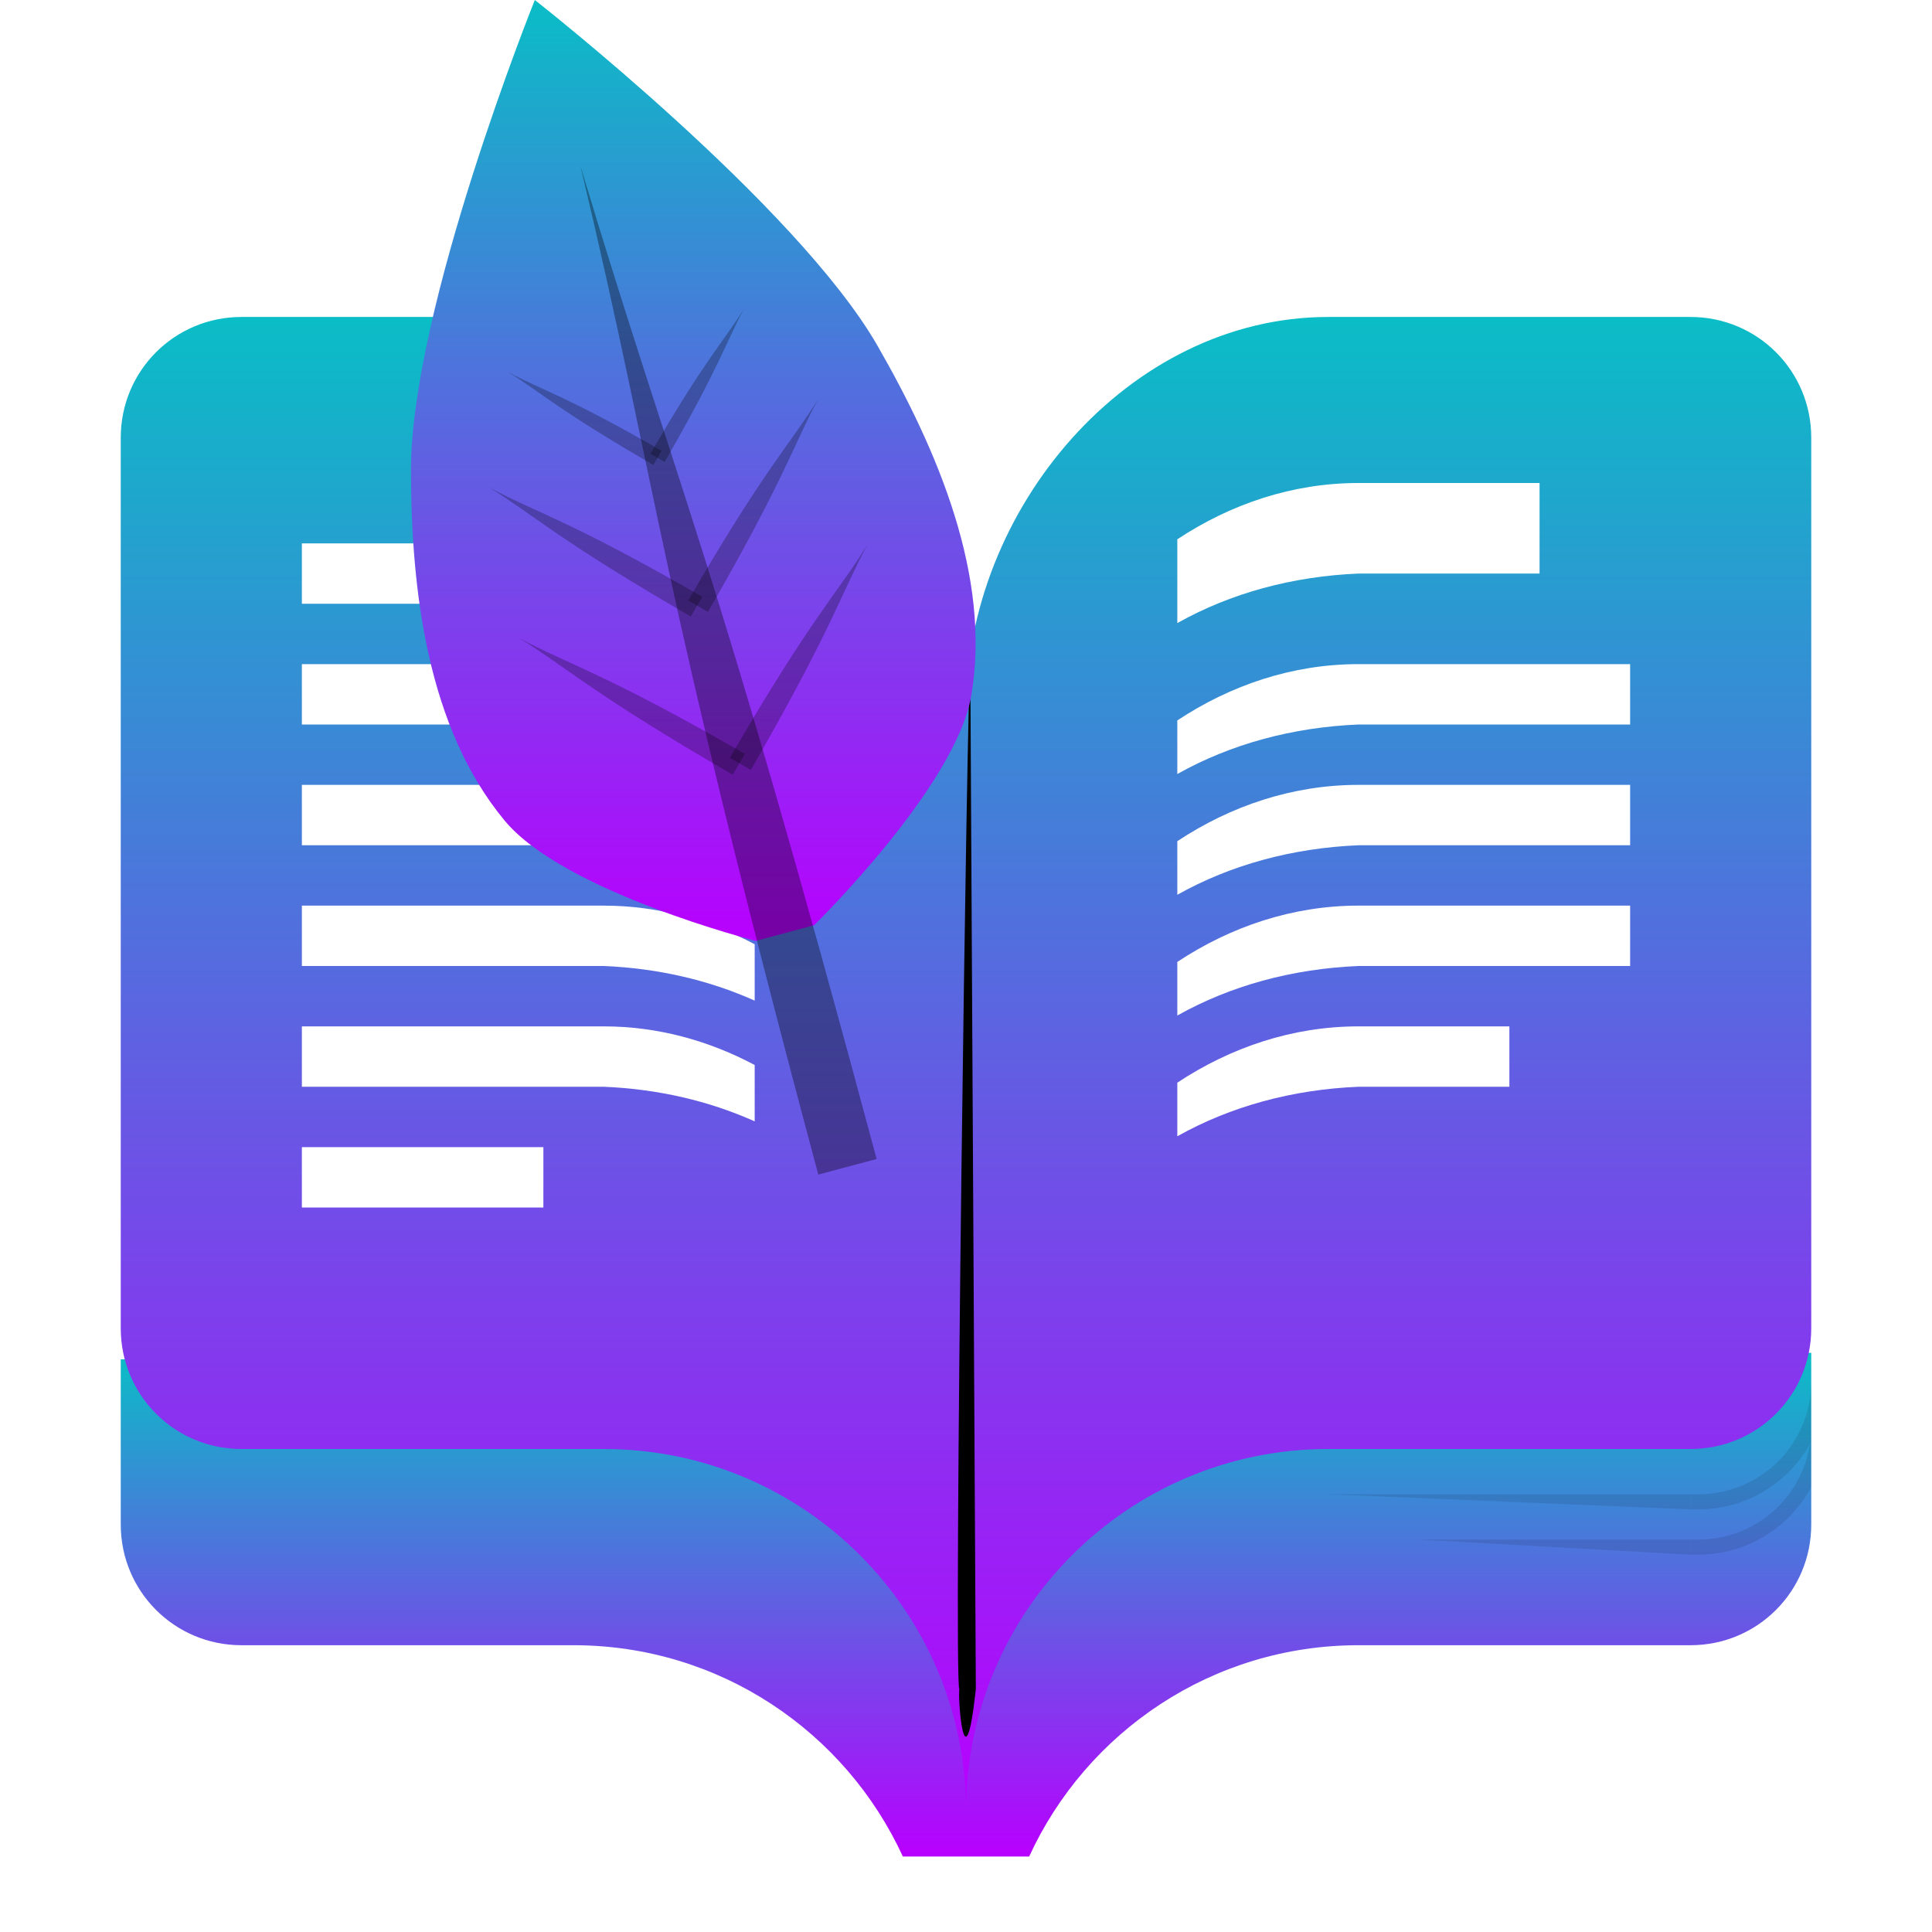
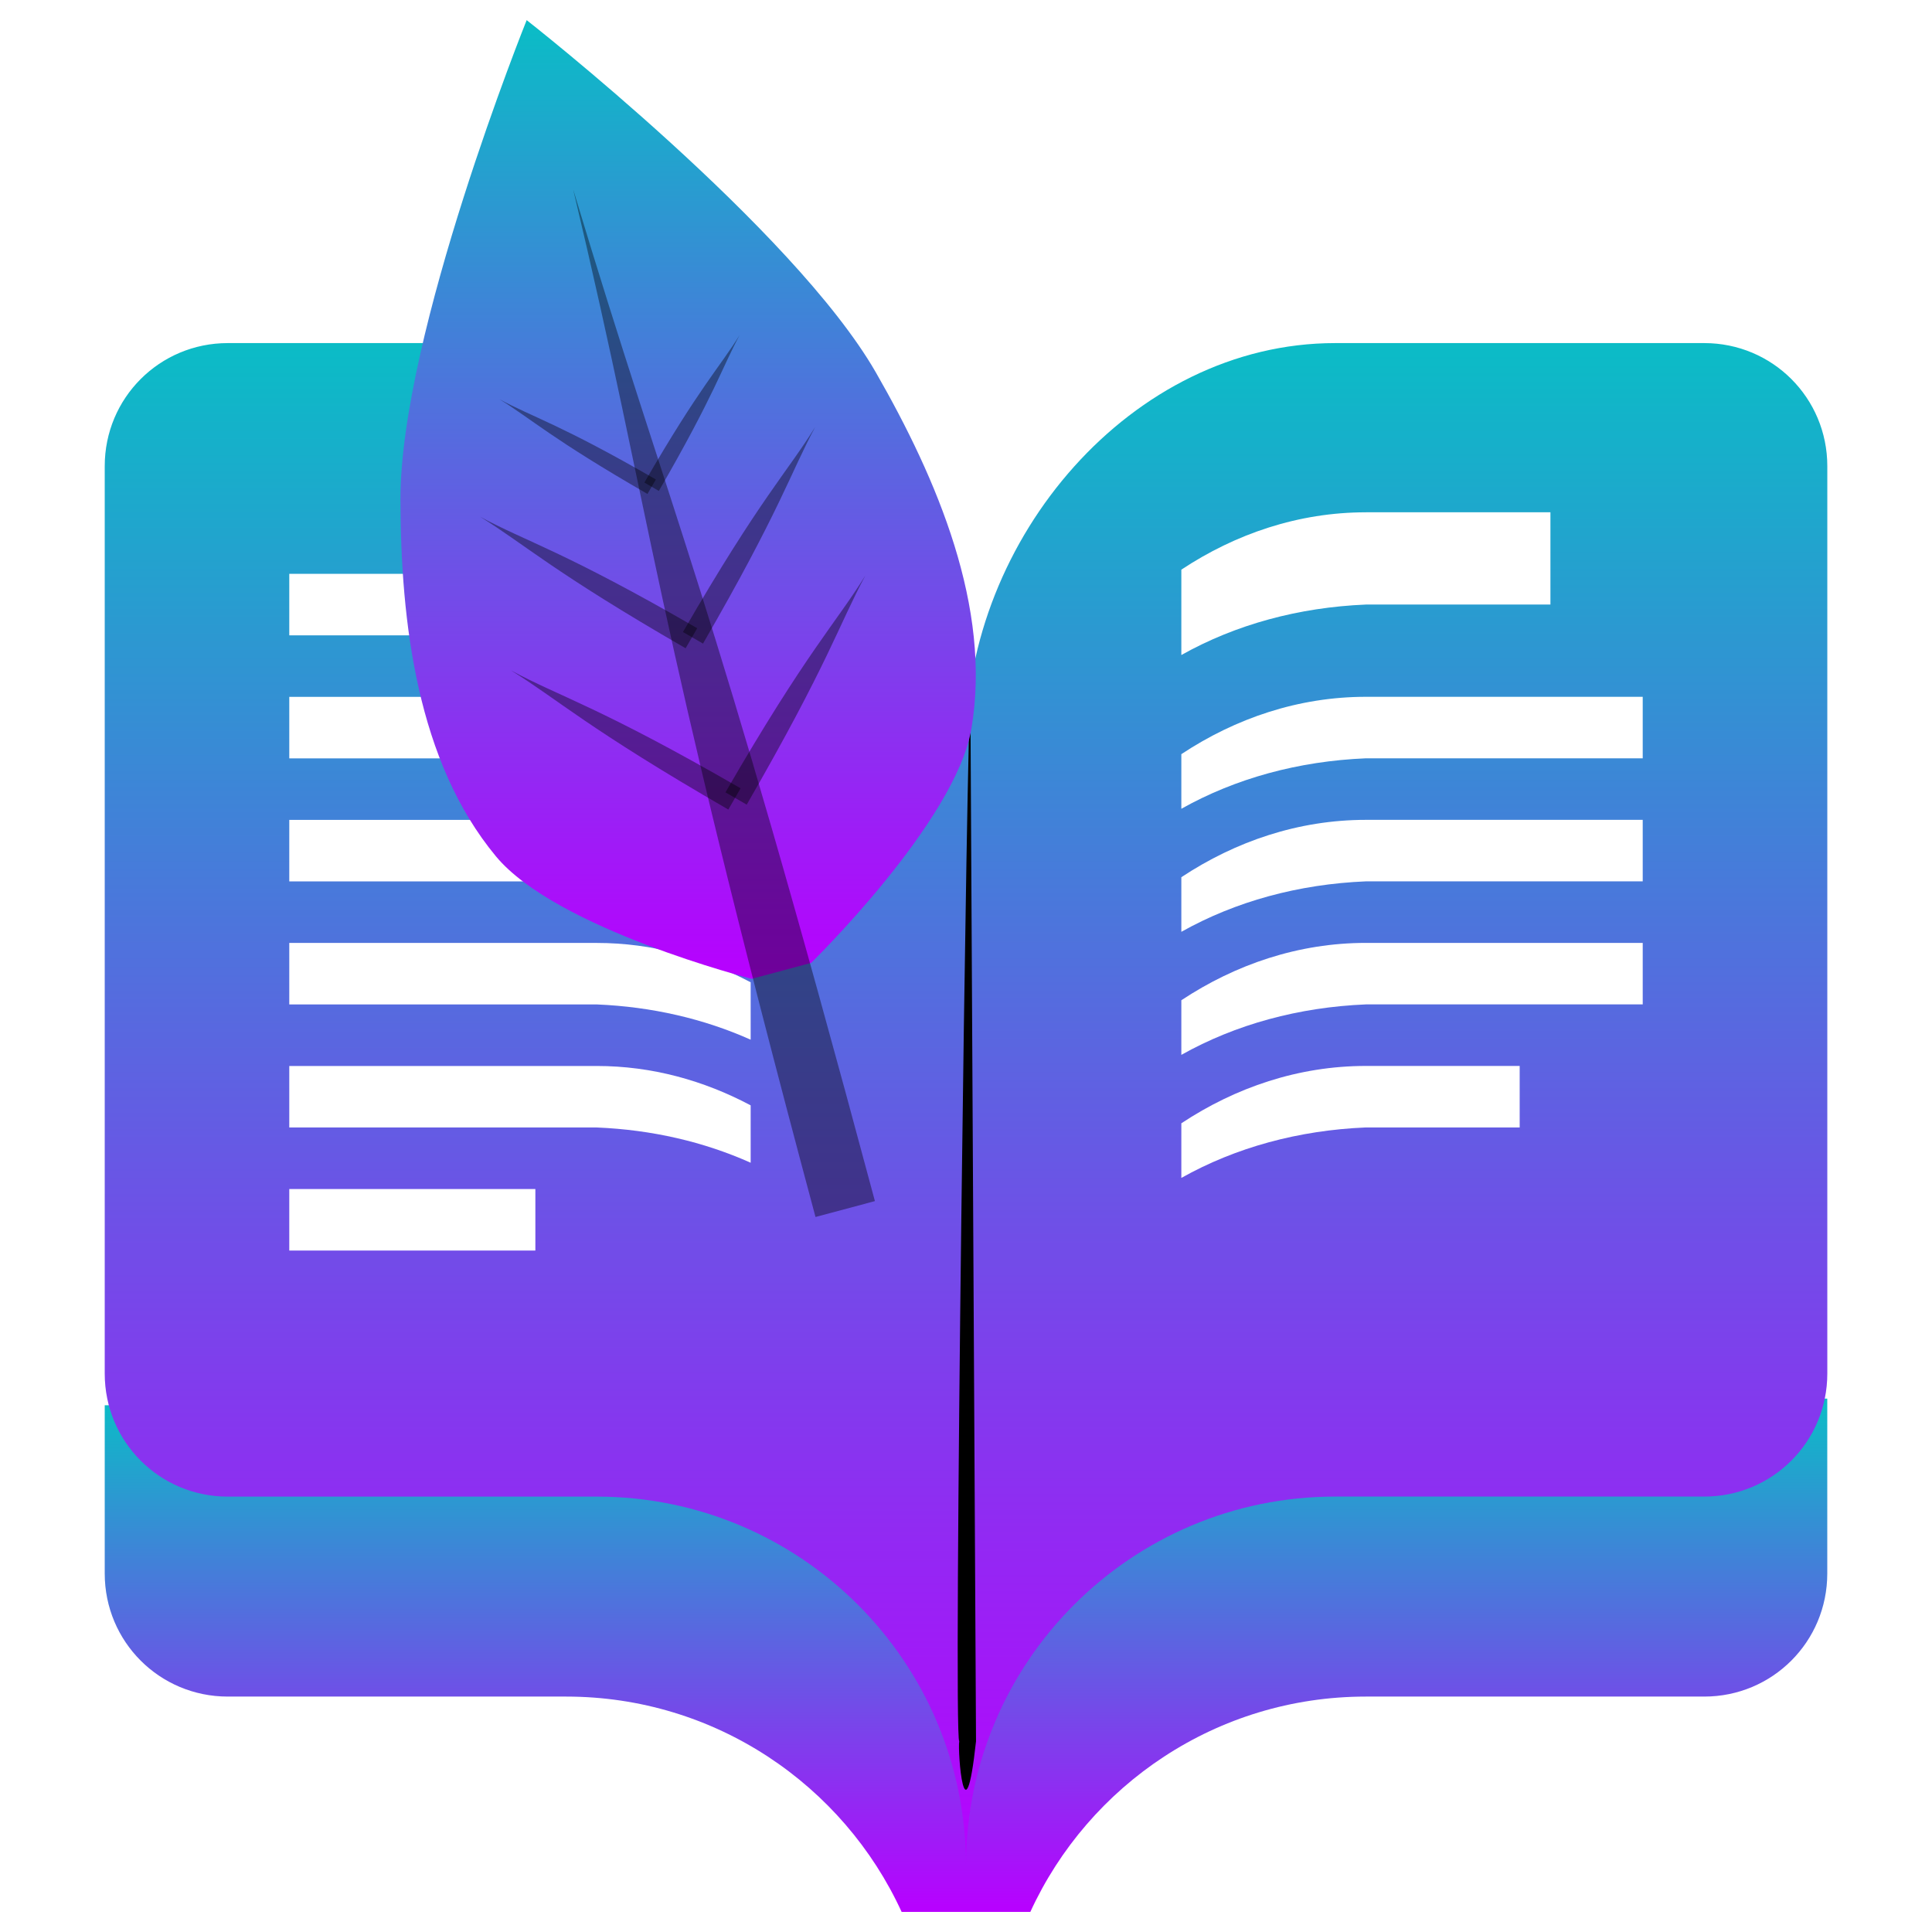
- <svg xmlns="http://www.w3.org/2000/svg" xmlns:xlink="http://www.w3.org/1999/xlink" width="128px" height="128px" viewBox="0 0 128 128" version="1.1" id="svg108">
+ <svg xmlns="http://www.w3.org/2000/svg" width="48" height="48" viewBox="0 0 48 48" version="1.1" id="svg108">
  <defs id="defs55">
    <style id="current-color-scheme" type="text/css">
   .ColorScheme-Text { color: #0abdc6; } .ColorScheme-Highlight { color:#5294e2; }
  </style>
-     <linearGradient id="arrongin" x1="0%" x2="0%" y1="0%" y2="100%">
+     <linearGradient id="arrongin" x1="0" x2="0" y1="0" y2="1">
      <stop offset="0%" style="stop-color:#dd9b44; stop-opacity:1" id="stop9192" />
      <stop offset="100%" style="stop-color:#ad6c16; stop-opacity:1" id="stop9194" />
    </linearGradient>
-     <linearGradient id="aurora" x1="0%" x2="0%" y1="0%" y2="100%">
+     <linearGradient id="aurora" x1="0" x2="0" y1="0" y2="1">
      <stop offset="0%" style="stop-color:#09D4DF; stop-opacity:1" id="stop9197" />
      <stop offset="100%" style="stop-color:#9269F4; stop-opacity:1" id="stop9199" />
    </linearGradient>
-     <linearGradient id="cyberneon" x1="0%" x2="0%" y1="0%" y2="100%">
+     <linearGradient id="cyberneon" x1="0" x2="0" y1="0" y2="1">
      <stop offset="0" style="stop-color:#0abdc6; stop-opacity:1" id="stop9202" />
      <stop offset="1" style="stop-color:#ea00d9; stop-opacity:1" id="stop9204" />
    </linearGradient>
-     <linearGradient id="fitdance" x1="0%" x2="0%" y1="0%" y2="100%">
+     <linearGradient id="fitdance" x1="0" x2="0" y1="0" y2="1">
      <stop offset="0%" style="stop-color:#1AD6AB; stop-opacity:1" id="stop9207" />
      <stop offset="100%" style="stop-color:#329DB6; stop-opacity:1" id="stop9209" />
    </linearGradient>
-     <linearGradient id="oomox" x1="0%" x2="0%" y1="0%" y2="100%">
+     <linearGradient id="oomox" x1="0" x2="0" y1="0" y2="1">
      <stop offset="0%" style="stop-color:#0abdc6; stop-opacity:1" id="stop9212" />
      <stop offset="100%" style="stop-color:#b800ff; stop-opacity:1" id="stop9214" />
    </linearGradient>
-     <linearGradient id="rainblue" x1="0%" x2="0%" y1="0%" y2="100%">
+     <linearGradient id="rainblue" x1="0" x2="0" y1="0" y2="1">
      <stop offset="0%" style="stop-color:#00F260; stop-opacity:1" id="stop9217" />
      <stop offset="100%" style="stop-color:#0575E6; stop-opacity:1" id="stop9219" />
    </linearGradient>
-     <linearGradient id="sunrise" x1="0%" x2="0%" y1="0%" y2="100%">
+     <linearGradient id="sunrise" x1="0" x2="0" y1="0" y2="1">
      <stop offset="0%" style="stop-color: #FF8501; stop-opacity:1" id="stop9222" />
      <stop offset="100%" style="stop-color: #FFCB01; stop-opacity:1" id="stop9224" />
    </linearGradient>
-     <linearGradient id="telinkrin" x1="0%" x2="0%" y1="0%" y2="100%">
+     <linearGradient id="telinkrin" x1="0" x2="0" y1="0" y2="1">
      <stop offset="0%" style="stop-color: #b2ced6; stop-opacity:1" id="stop9227" />
      <stop offset="100%" style="stop-color: #6da5b7; stop-opacity:1" id="stop9229" />
    </linearGradient>
-     <linearGradient id="60spsycho" x1="0%" x2="0%" y1="0%" y2="100%">
+     <linearGradient id="60spsycho" x1="0" x2="0" y1="0" y2="1">
      <stop offset="0%" style="stop-color: #df5940; stop-opacity:1" id="stop9232" />
      <stop offset="25%" style="stop-color: #d8d15f; stop-opacity:1" id="stop9234" />
      <stop offset="50%" style="stop-color: #e9882a; stop-opacity:1" id="stop9236" />
      <stop offset="100%" style="stop-color: #279362; stop-opacity:1" id="stop9238" />
    </linearGradient>
-     <linearGradient id="90ssummer" x1="0%" x2="0%" y1="0%" y2="100%">
+     <linearGradient id="90ssummer" x1="0" x2="0" y1="0" y2="1">
      <stop offset="0%" style="stop-color: #f618c7; stop-opacity:1" id="stop9241" />
      <stop offset="20%" style="stop-color: #94ffab; stop-opacity:1" id="stop9243" />
      <stop offset="50%" style="stop-color: #fbfd54; stop-opacity:1" id="stop9245" />
      <stop offset="100%" style="stop-color: #0f83ae; stop-opacity:1" id="stop9247" />
    </linearGradient>
-     <linearGradient id="linear0" gradientUnits="userSpaceOnUse" x1="64" y1="246" x2="120" y2="246" gradientTransform="matrix(1,0,0,1,0,-166)">
-       <stop offset="0" style="stop-color:rgb(75.294%,74.902%,73.725%);stop-opacity:1;" id="stop2" />
-       <stop offset="0.857" style="stop-color:rgb(75.294%,74.902%,73.725%);stop-opacity:1;" id="stop4" />
-       <stop offset="0.929" style="stop-color:rgb(87.059%,86.667%,85.49%);stop-opacity:1;" id="stop6" />
-       <stop offset="1" style="stop-color:rgb(75.294%,74.902%,73.725%);stop-opacity:1;" id="stop8" />
-     </linearGradient>
-     <linearGradient id="linear1" gradientUnits="userSpaceOnUse" x1="64" y1="246" x2="120" y2="246" gradientTransform="matrix(-1,0,0,1,128,-166)">
-       <stop offset="0" style="stop-color:rgb(75.294%,74.902%,73.725%);stop-opacity:1;" id="stop11" />
-       <stop offset="0.857" style="stop-color:rgb(75.294%,74.902%,73.725%);stop-opacity:1;" id="stop13" />
-       <stop offset="0.929" style="stop-color:rgb(87.059%,86.667%,85.49%);stop-opacity:1;" id="stop15" />
-       <stop offset="1" style="stop-color:rgb(75.294%,74.902%,73.725%);stop-opacity:1;" id="stop17" />
-     </linearGradient>
-     <filter id="alpha" filterUnits="objectBoundingBox" x="0" y="0" width="1" height="1">
-       <feColorMatrix type="matrix" in="SourceGraphic" values="0 0 0 0 1 0 0 0 0 1 0 0 0 0 1 0 0 0 1 0" id="feColorMatrix20" />
-     </filter>
-     <mask id="mask0">
-       <g filter="url(#alpha)" id="g25">
-         <rect x="0" y="0" width="128" height="128" style="fill:rgb(0%,0%,0%);fill-opacity:0.1;stroke:none;" id="rect23" />
-       </g>
-     </mask>
-     <clipPath id="clip1">
-       <rect x="0" y="0" width="192" height="152" id="rect28" />
-     </clipPath>
-     <g id="surface203859" clip-path="url(#clip1)">
-       <path style="stroke:none;fill-rule:nonzero;fill:rgb(0%,0%,0%);fill-opacity:1;" d="M 128 107.656 C 127.918 111.746 124.621 115 120.508 115 L 120.008 115 L 120.008 116 L 120.508 116 C 123.754 116 126.566 114.188 128 111.52 Z M 96 115 L 120 116 L 120 115 Z M 96 115 " id="path31" />
-       <path style=" stroke:none;fill-rule:nonzero;fill:rgb(0%,0%,0%);fill-opacity:1;" d="M 128 110.656 C 127.918 114.746 124.621 118 120.508 118 L 120.008 118 L 120.008 119 L 120.508 119 C 123.73 119 126.531 117.211 127.973 114.574 C 127.984 114.383 128 114.191 128 114 Z M 102 118 L 120 119 L 120 118 Z M 102 118 " id="path33" />
-     </g>
  </defs>
  <g id="surface203855">
-     <path style="display:inline;fill:url(#oomox);fill-opacity:1;fill-rule:nonzero;stroke:none" d="M 120,89.627 V 101 c 0,4.434 -3.566,8 -8,8 H 90 c -9.684,0 -18.023,5.738 -21.816,14 H 59.816 C 56.023,114.738 47.684,109 38,109 H 16 c -4.434,0 -8,-3.566 -8,-8 V 90.057 Z" id="path57" class="ColorScheme-Text" />
-     <use xlink:href="#surface203859" transform="matrix(1,0,0,1,-8,-16)" mask="url(#mask0)" id="use63" />
-     <path id="path65" class="ColorScheme-Text" style="display:inline;fill:url(#oomox);fill-opacity:1;fill-rule:nonzero;stroke:none" d="M 88,21 C 74.746,21 64,33.746 64,47 v 73 C 64,106.746 74.746,96 88,96 h 24 c 4.434,0 8,-3.566 8,-8 V 29 c 0,-4.434 -3.566,-8 -8,-8 z m 2,11 h 12 v 6 H 90 c -4.375,0.184 -8.465,1.297 -12,3.281 V 35.73 C 81.531,33.395 85.625,32 90,32 Z m 0,12 h 18 v 4 H 90 c -4.375,0.184 -8.465,1.297 -12,3.281 V 47.73 C 81.531,45.395 85.625,44 90,44 Z m 0,8 h 18 v 4 H 90 c -4.375,0.184 -8.465,1.297 -12,3.281 V 55.73 C 81.531,53.395 85.625,52 90,52 Z m 0,8 h 18 v 4 H 90 c -4.375,0.184 -8.465,1.297 -12,3.281 V 63.73 C 81.531,61.395 85.625,60 90,60 Z m 0,8 h 10 v 4 H 90 c -4.375,0.184 -8.465,1.297 -12,3.281 V 71.73 C 81.531,69.395 85.625,68 90,68 Z" />
-     <path id="path67" class="ColorScheme-Text" style="display:inline;fill:url(#oomox);fill-opacity:1;fill-rule:nonzero;stroke:none" d="m 16,21 c -4.434,0 -8,3.566 -8,8 v 59 c 0,4.434 3.566,8 8,8 h 24 c 13.254,0 24,10.746 24,24 V 47 C 64,33.746 53.254,21 40,21 Z m 4,15 h 20 c 3.574,0 6.953,0.941 10,2.559 v 3.734 C 46.953,40.93 43.574,40.148 40,40 H 20 Z m 0,8 h 20 c 3.574,0 6.953,0.941 10,2.559 v 3.734 C 46.953,48.93 43.574,48.148 40,48 H 20 Z m 0,8 h 20 c 3.574,0 6.953,0.941 10,2.559 v 3.734 C 46.953,56.93 43.574,56.148 40,56 H 20 Z m 0,8 h 20 c 3.574,0 6.953,0.941 10,2.559 v 3.734 C 46.953,64.93 43.574,64.148 40,64 H 20 Z m 0,8 h 20 c 3.574,0 6.953,0.941 10,2.559 v 3.734 C 46.953,72.93 43.574,72.148 40,72 H 20 Z m 0,8 h 16 v 4 H 20 Z" />
-     <path style="opacity:1;fill:#000000;fill-opacity:1;stroke:none;stroke-width:0;stroke-linejoin:round;stroke-dasharray:none;stroke-opacity:1;paint-order:markers fill stroke;stop-color:#000000" d="m 64.285,44.176 c -0.202,-0.185 -1.129,67.46 -0.725,67.731 -0.115,0.613 0.354,6.776 1.092,0.002" id="path4303" />
-     <path style="display:inline;fill:url(#oomox);fill-opacity:1;fill-rule:nonzero;stroke:none" class="ColorScheme-Text" d="m 35.434,0 c 0,0 -8.23,20.438 -8.207,31.188 0.016,8 1.102,17.027 6.211,23.184 3.926,4.727 16.629,7.965 16.629,7.965 l 3.863,-1.035 c 0,0 9.379,-9.156 10.418,-15.211 C 65.696,38.203 62.122,29.844 58.137,22.906 52.782,13.582 35.434,0 35.434,0 Z m 0,0" id="path91" />
-     <path style="display:inline;fill:#000003;fill-opacity:0.262;fill-rule:nonzero;stroke:none" d="m 43.09,30.066 c 3.617,-6.262 4.914,-7.516 6.195,-9.598 -1.16,2.152 -1.637,3.879 -5.254,10.141 z m 0,0" id="path95" />
-     <path style="display:inline;fill:#000003;fill-opacity:0.262;fill-rule:nonzero;stroke:none" d="m 45.598,39.785 c 5.02,-8.695 6.82,-10.438 8.598,-13.332 -1.605,2.992 -2.27,5.391 -7.293,14.086 z m 0,0" id="path97" />
-     <path style="display:inline;fill:#000003;fill-opacity:0.262;fill-rule:nonzero;stroke:none" d="m 48.36,50.211 c 5.312,-9.199 7.215,-11.043 9.098,-14.102 -1.703,3.164 -2.406,5.699 -7.715,14.898 z m 0,0" id="path99" />
-     <path style="display:inline;fill:#000003;fill-opacity:0.262;fill-rule:nonzero;stroke:none" d="M 43.836,29.867 C 37.571,26.254 35.825,25.816 33.672,24.652 c 2.078,1.285 3.355,2.543 9.617,6.156 z m 0,0" id="path101" />
-     <path style="fill:#000003;fill-opacity:0.262;fill-rule:nonzero;stroke:none" d="m 46.524,39.539 c -8.695,-5.023 -11.125,-5.633 -14.113,-7.246 2.891,1.785 4.66,3.531 13.359,8.551 z m 0,0" id="path103" />
-     <path style="fill:#000003;fill-opacity:0.262;fill-rule:nonzero;stroke:none" d="m 49.344,49.945 c -9.199,-5.312 -11.77,-5.957 -14.93,-7.664 3.055,1.891 4.934,3.734 14.133,9.047 z m 0,0" id="path105" />
-     <path style="display:inline;fill:#000003;fill-opacity:0.355;fill-rule:nonzero;stroke:none" d="M 54.215,77.82 C 43.442,37.617 43.727,33.129 38.458,11.004 c 6.531,21.703 8.848,25.578 19.621,65.781 z m 0,0" id="path93" />
+     <path style="display:inline;fill:url(#oomox);fill-opacity:1;fill-rule:nonzero;stroke:none;stroke-width:0.382" d="m 45.398,34.748 v 4.346 c 0,1.694 -1.363,3.057 -3.057,3.057 h -8.407 c -3.7,0 -6.887,2.193 -8.336,5.35 h -3.197 c -1.449,-3.157 -4.636,-5.35 -8.336,-5.35 H 5.659 c -1.694,0 -3.057,-1.363 -3.057,-3.057 v -4.181 z" id="path57" class="ColorScheme-Text" />
+     <path id="path65" class="ColorScheme-Text" style="display:inline;fill:url(#oomox);fill-opacity:1;fill-rule:nonzero;stroke:none;stroke-width:0.382" d="M 33.171,8.524 C 28.106,8.524 24,13.395 24,18.459 v 27.894 c 0,-5.064 4.106,-9.171 9.171,-9.171 h 9.171 c 1.694,0 3.057,-1.363 3.057,-3.057 V 11.581 c 0,-1.694 -1.363,-3.057 -3.057,-3.057 z m 0.764,4.203 h 4.585 v 2.293 h -4.585 c -1.672,0.07 -3.235,0.496 -4.585,1.254 v -2.121 c 1.349,-0.893 2.914,-1.425 4.585,-1.425 z m 0,4.585 h 6.878 v 1.528 h -6.878 c -1.672,0.07 -3.235,0.496 -4.585,1.254 v -1.357 c 1.349,-0.893 2.914,-1.425 4.585,-1.425 z m 0,3.057 h 6.878 v 1.528 h -6.878 c -1.672,0.07 -3.235,0.496 -4.585,1.254 v -1.357 c 1.349,-0.893 2.914,-1.425 4.585,-1.425 z m 0,3.057 h 6.878 v 1.528 h -6.878 c -1.672,0.07 -3.235,0.496 -4.585,1.254 v -1.357 c 1.349,-0.893 2.914,-1.425 4.585,-1.425 z m 0,3.057 h 3.821 v 1.528 h -3.821 c -1.672,0.07 -3.235,0.496 -4.585,1.254 v -1.357 c 1.349,-0.893 2.914,-1.425 4.585,-1.425 z" />
+     <path id="path67" class="ColorScheme-Text" style="display:inline;fill:url(#oomox);fill-opacity:1;fill-rule:nonzero;stroke:none;stroke-width:0.382" d="m 5.659,8.524 c -1.694,0 -3.057,1.363 -3.057,3.057 v 22.545 c 0,1.694 1.363,3.057 3.057,3.057 H 14.829 C 19.894,37.183 24,41.289 24,46.354 V 18.459 C 24,13.395 19.894,8.524 14.829,8.524 Z m 1.528,5.732 h 7.642 c 1.366,0 2.657,0.36 3.821,0.978 v 1.427 C 17.486,16.14 16.195,15.841 14.829,15.785 H 7.187 Z m 0,3.057 h 7.642 c 1.366,0 2.657,0.36 3.821,0.978 v 1.427 c -1.164,-0.521 -2.455,-0.819 -3.821,-0.876 H 7.187 Z m 0,3.057 h 7.642 c 1.366,0 2.657,0.36 3.821,0.978 v 1.427 C 17.486,22.254 16.195,21.955 14.829,21.898 H 7.187 Z m 0,3.057 h 7.642 c 1.366,0 2.657,0.36 3.821,0.978 V 25.831 C 17.486,25.311 16.195,25.012 14.829,24.955 H 7.187 Z m 0,3.057 h 7.642 c 1.366,0 2.657,0.36 3.821,0.978 V 28.888 C 17.486,28.367 16.195,28.069 14.829,28.012 H 7.187 Z m 0,3.057 h 6.114 v 1.528 H 7.187 Z" />
+     <path style="opacity:1;fill:#000000;fill-opacity:1;stroke:none;stroke-width:0;stroke-linejoin:round;stroke-dasharray:none;stroke-opacity:1;paint-order:markers fill stroke;stop-color:#000000" d="m 24.109,17.38 c -0.077,-0.071 -0.431,25.777 -0.277,25.881 -0.044,0.234 0.135,2.589 0.417,7.65e-4" id="path4303" />
+     <path style="display:inline;fill:url(#oomox);fill-opacity:1;fill-rule:nonzero;stroke:none;stroke-width:0.382" class="ColorScheme-Text" d="m 13.085,0.5 c 0,0 -3.145,7.809 -3.136,11.917 0.006,3.057 0.421,6.506 2.373,8.859 1.5,1.806 6.354,3.043 6.354,3.043 l 1.476,-0.396 c 0,0 3.584,-3.499 3.981,-5.812 0.515,-3.014 -0.851,-6.208 -2.373,-8.859 C 19.713,5.69 13.085,0.5 13.085,0.5 Z m 0,0" id="path91" />
+     <path style="display:inline;fill:#000003;fill-opacity:0.395;fill-rule:nonzero;stroke:none;stroke-width:0.382;opacity:1" d="m 16.01,11.989 c 1.382,-2.393 1.878,-2.872 2.367,-3.667 -0.443,0.822 -0.625,1.482 -2.008,3.875 z m 0,0" id="path95" />
+     <path style="display:inline;fill:#000003;fill-opacity:0.395;fill-rule:nonzero;stroke:none;stroke-width:0.382;opacity:1" d="m 16.968,15.702 c 1.918,-3.323 2.606,-3.988 3.285,-5.094 -0.613,1.143 -0.867,2.06 -2.787,5.382 z m 0,0" id="path97" />
+     <path style="display:inline;fill:#000003;fill-opacity:0.395;fill-rule:nonzero;stroke:none;stroke-width:0.382;opacity:1" d="m 18.024,19.686 c 2.03,-3.515 2.757,-4.22 3.476,-5.388 -0.651,1.209 -0.919,2.178 -2.948,5.693 z m 0,0" id="path99" />
+     <path style="display:inline;fill:#000003;fill-opacity:0.395;fill-rule:nonzero;stroke:none;stroke-width:0.382;opacity:1" d="m 16.295,11.913 c -2.394,-1.381 -3.061,-1.548 -3.884,-1.993 0.794,0.491 1.282,0.972 3.675,2.352 z m 0,0" id="path101" />
+     <path style="fill:#000003;fill-opacity:0.395;fill-rule:nonzero;stroke:none;stroke-width:0.382;opacity:1" d="m 17.322,15.608 c -3.323,-1.92 -4.251,-2.152 -5.393,-2.769 1.105,0.682 1.781,1.349 5.105,3.267 z m 0,0" id="path103" />
+     <path style="fill:#000003;fill-opacity:0.395;fill-rule:nonzero;stroke:none;stroke-width:0.382;opacity:1" d="m 18.4,19.585 c -3.515,-2.03 -4.497,-2.276 -5.705,-2.929 1.167,0.722 1.885,1.427 5.4,3.457 z m 0,0" id="path105" />
+     <path style="display:inline;fill:#000003;fill-opacity:0.395;fill-rule:nonzero;stroke:none;stroke-width:0.382;opacity:1" d="M 20.261,30.236 C 16.144,14.874 16.253,13.159 14.24,4.705 16.736,12.998 17.621,14.479 21.737,29.841 Z m 0,0" id="path93" />
  </g>
</svg>
